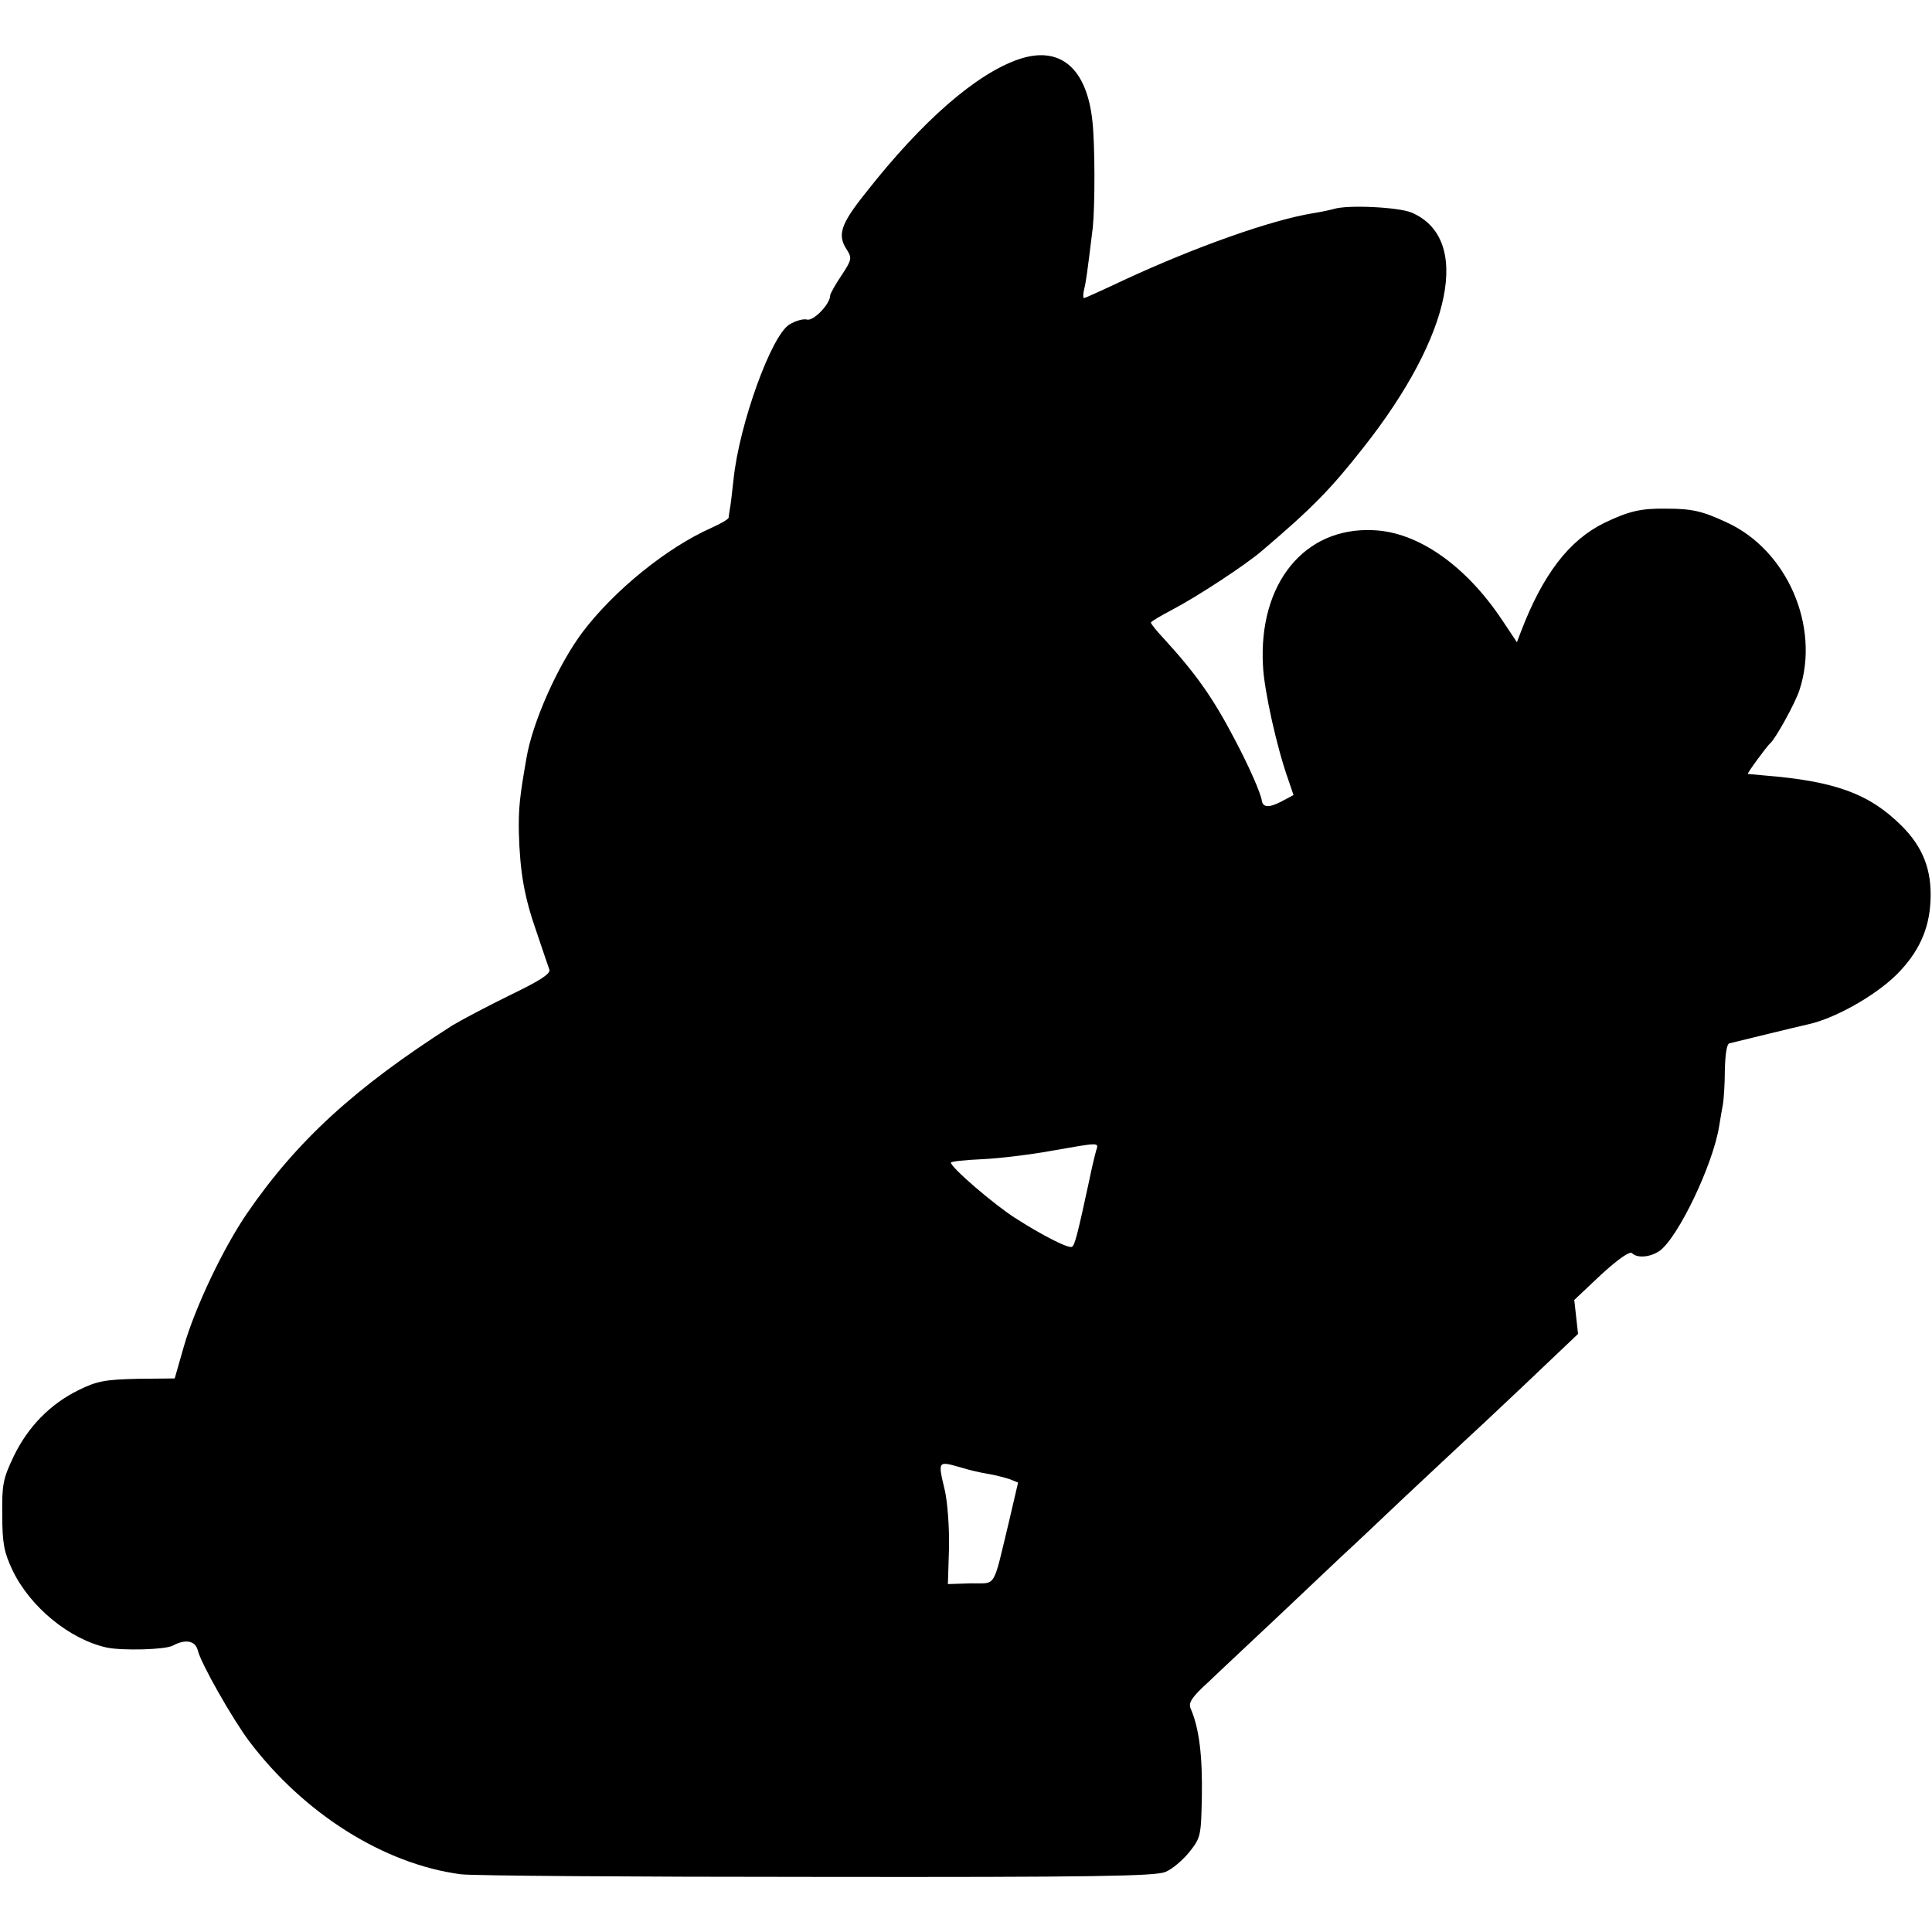
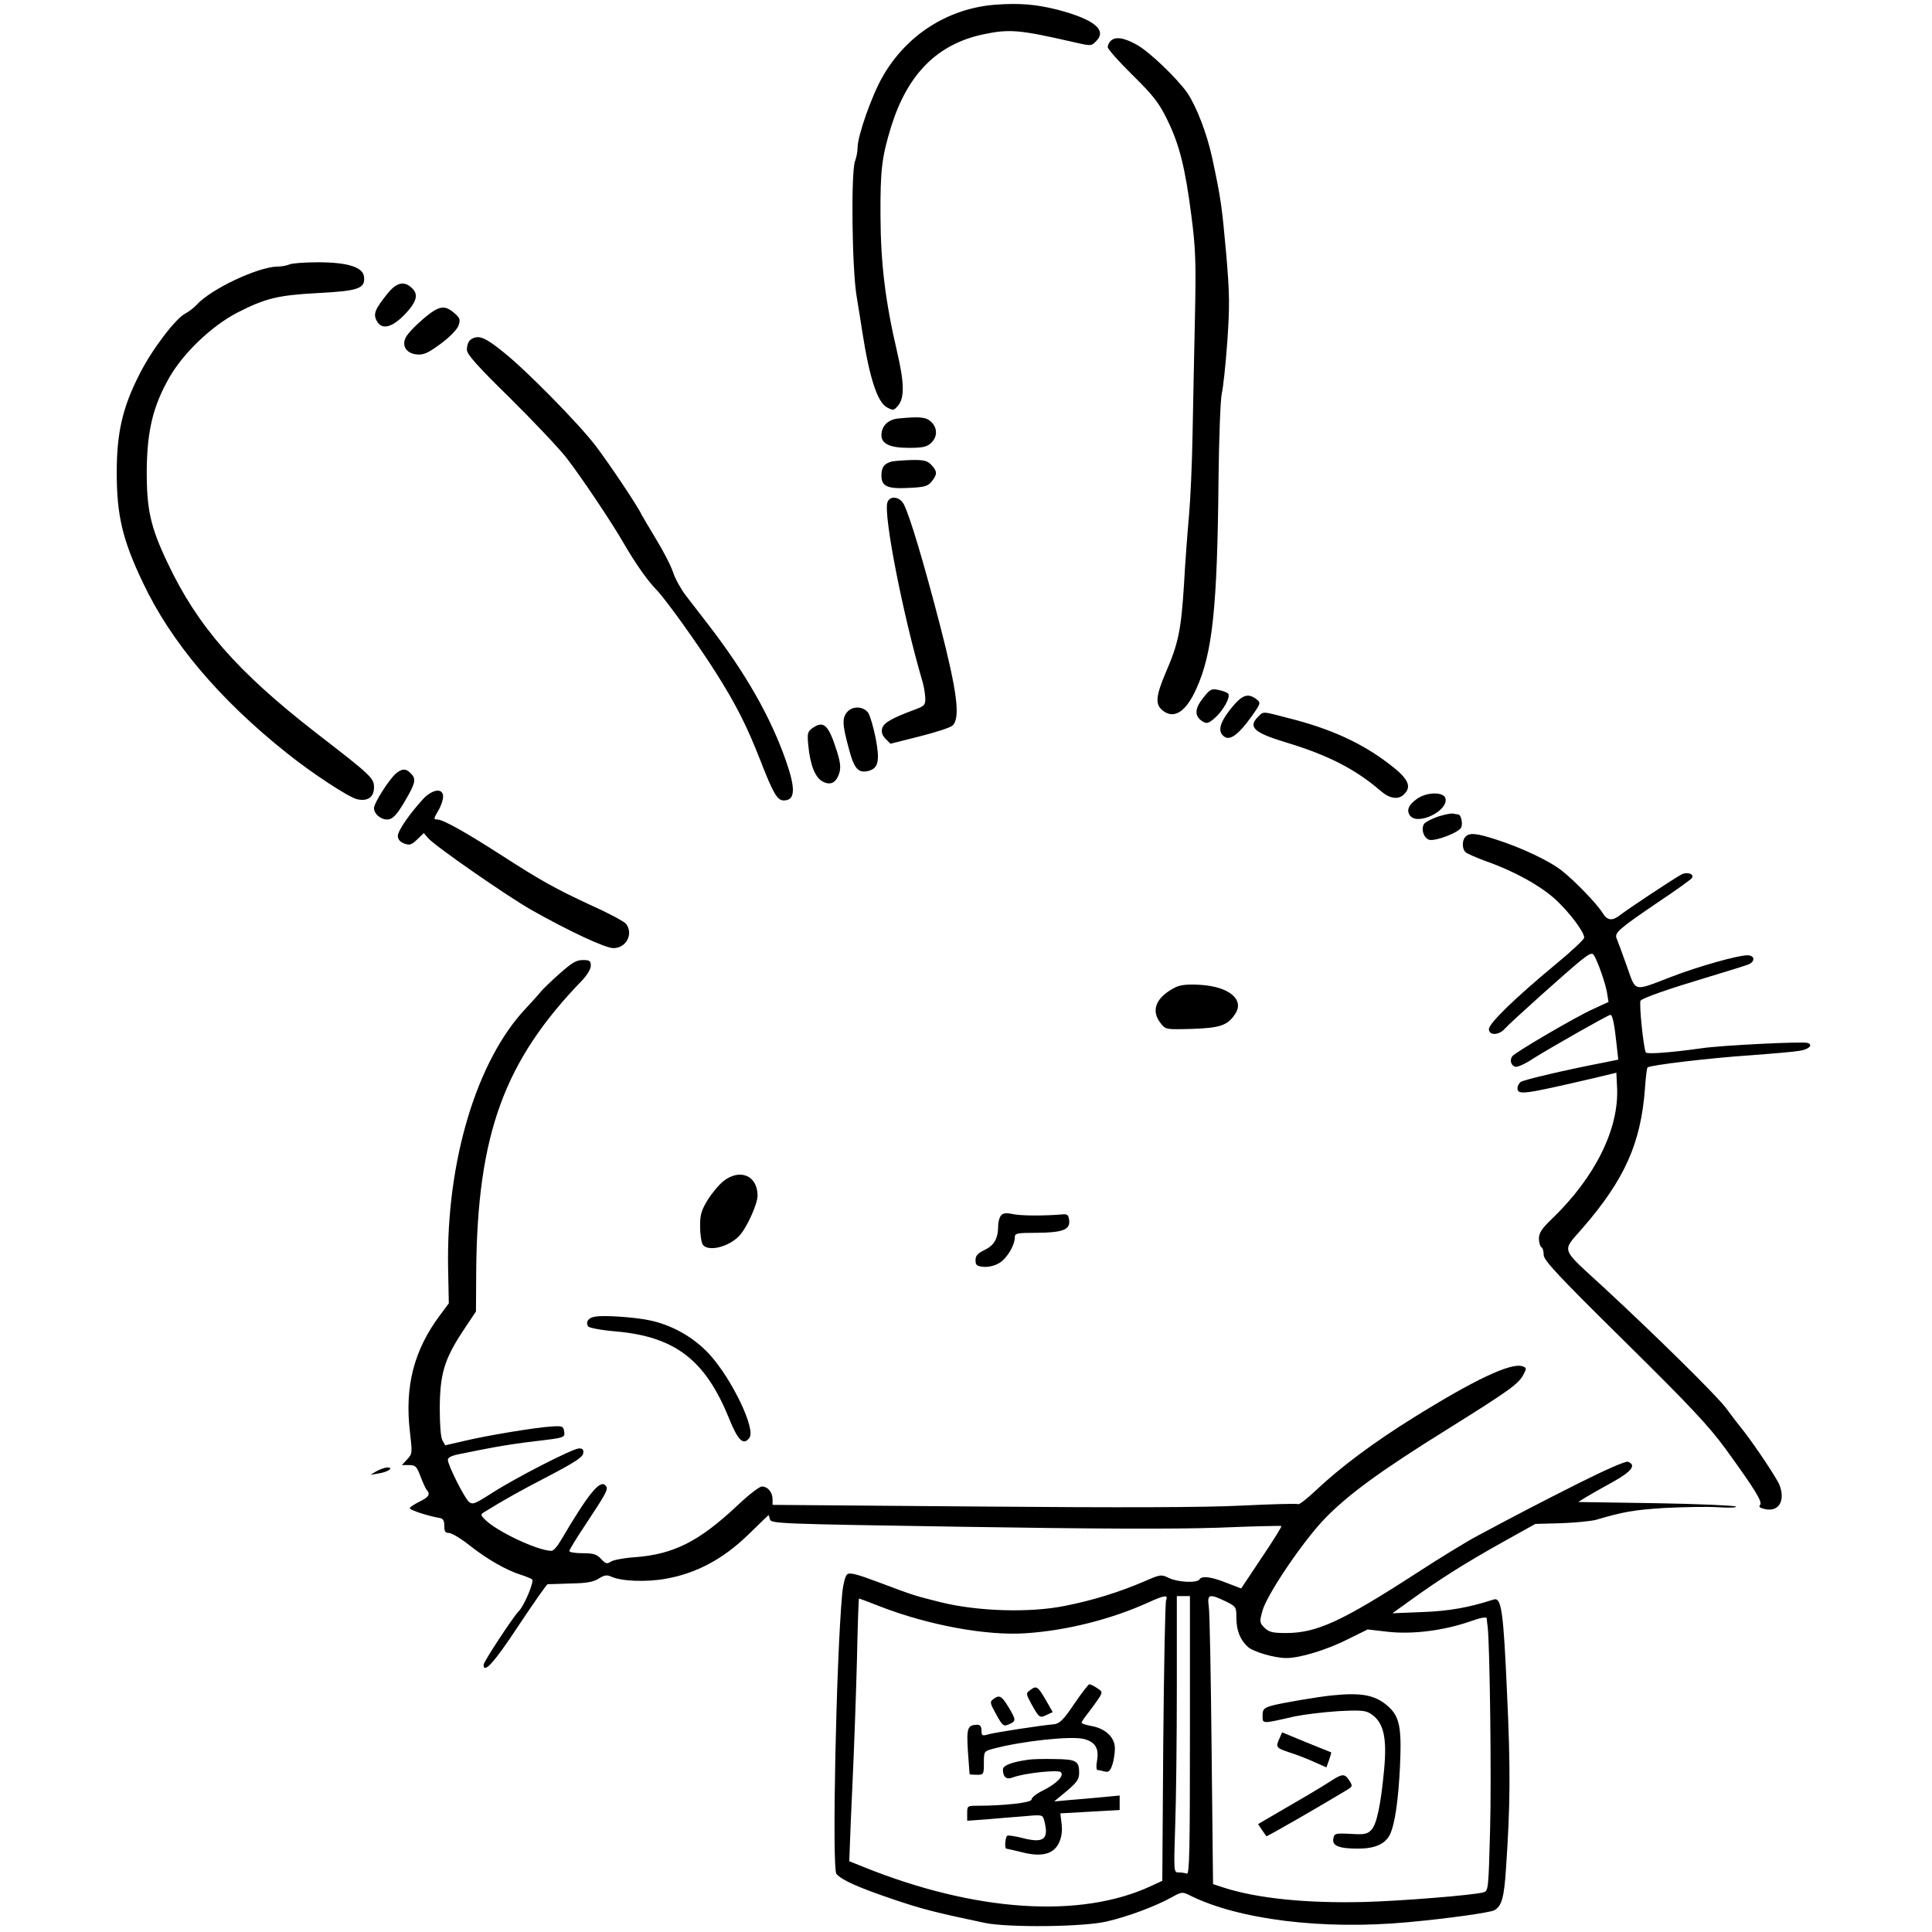
- <svg xmlns="http://www.w3.org/2000/svg" version="1.0" width="512pt" height="512pt" viewBox="0 0 512 512" preserveAspectRatio="xMidYMid meet">
-   <g transform="translate(0,512) scale(0.1,-0.1)" fill="#000000" stroke="none">
-     <path d="M2700 4963 c-112 -38 -256 -163 -405 -353 -68 -85 -77 -113 -50 -153 13 -21 12 -26 -15 -67 -17 -25 -30 -49 -30 -53 0 -23 -44 -68 -61 -64 -9 3 -31 -3 -47 -13 -48 -29 -133 -265 -148 -410 -4 -36 -8 -72 -10 -80 -1 -8 -3 -18 -3 -22 -1 -4 -21 -16 -46 -27 -117 -52 -257 -165 -341 -276 -64 -85 -133 -238 -149 -335 -18 -103 -21 -132 -20 -196 3 -105 14 -170 47 -264 16 -47 31 -92 34 -100 3 -11 -27 -30 -106 -68 -61 -30 -129 -66 -152 -80 -257 -164 -411 -305 -543 -497 -63 -92 -138 -249 -168 -354 l-24 -84 -99 -1 c-86 -2 -107 -6 -156 -30 -75 -37 -134 -97 -172 -176 -28 -59 -31 -74 -30 -155 0 -76 5 -99 27 -146 47 -98 151 -183 249 -205 42 -9 156 -6 176 5 34 18 59 13 66 -12 8 -35 92 -182 136 -241 145 -192 357 -326 561 -353 30 -4 454 -7 944 -7 730 -1 896 2 923 13 18 7 46 31 64 53 30 38 31 43 33 145 2 109 -7 184 -30 236 -6 15 4 30 48 70 30 29 115 108 188 177 73 69 147 139 166 157 19 17 95 89 170 160 75 70 144 135 154 144 10 9 82 76 160 150 l141 134 -5 45 -5 45 71 67 c45 41 76 63 82 57 14 -14 48 -11 73 6 49 35 142 229 158 331 3 20 8 46 10 58 2 11 5 52 5 89 1 43 5 70 12 72 16 4 188 46 207 50 71 15 178 75 236 132 58 58 87 120 90 196 4 81 -20 142 -76 198 -86 86 -178 119 -365 134 -22 2 -41 4 -43 4 -3 1 50 73 59 81 13 10 67 107 78 142 55 168 -33 371 -194 444 -64 30 -92 36 -160 36 -68 1 -99 -7 -164 -38 -93 -46 -162 -136 -220 -287 l-11 -29 -40 60 c-97 145 -224 233 -342 237 -182 8 -303 -142 -291 -359 3 -66 37 -218 67 -302 l14 -41 -34 -18 c-31 -16 -47 -15 -50 3 -3 20 -32 87 -71 161 -58 111 -103 175 -190 270 -18 19 -33 38 -33 41 0 3 26 18 58 35 65 34 193 118 236 155 134 114 182 163 270 275 235 298 287 554 126 622 -35 14 -169 21 -206 9 -11 -3 -35 -8 -54 -11 -111 -18 -311 -89 -499 -176 -57 -27 -106 -49 -108 -49 -3 0 -3 10 0 23 5 20 8 41 23 164 6 59 6 218 -1 282 -15 141 -86 201 -195 164z m205 -2892 c-3 -10 -12 -47 -19 -82 -31 -144 -38 -169 -45 -173 -8 -6 -79 30 -152 77 -56 36 -169 133 -169 146 0 3 37 7 83 9 45 2 127 12 182 22 131 23 127 23 120 1z m-355 -841 c19 -6 50 -13 69 -16 19 -3 44 -10 57 -14 l22 -9 -24 -103 c-44 -182 -32 -163 -101 -164 l-61 -2 3 96 c1 54 -4 121 -11 152 -19 80 -20 79 46 60z" />
-   </g>
+ <svg xmlns="http://www.w3.org/2000/svg" width="1081.333" height="1081.333" version="1.0" viewBox="0 0 811 811">
+   <path d="M417.5 2c-19.6 1.6-36.9 12.6-46.9 30C366 39.9 360 57 360 61.9c0 1.7-.5 4.2-1.1 5.8-1.7 4.6-1.3 44.9.7 56.8.9 5.5 2 12.2 2.4 15 3 19.2 6.3 29.3 10.3 31.5 2.7 1.4 2.9 1.4 4.8-.9 2.6-3.2 2.5-9.5-.5-22.3-5-21.4-6.9-37.1-7-57.3-.1-19.4.6-24.7 4.5-37.4 6.9-22.1 19.4-34.6 38.7-38.7 11-2.3 15.2-1.9 37.5 3.2 7.8 1.8 7.8 1.8 9.9-.4 4.6-4.6-1-9.1-16.2-13.1-9.1-2.3-16-2.9-26.5-2.1m48.7 15.2c-.7.7-1.2 1.8-1.2 2.6s4.7 6.1 10.4 11.7c8.7 8.6 11 11.5 14.5 18.6 5.2 10.6 7.6 20.2 10.2 40.4 1.8 14 2 19.3 1.5 43-.3 14.8-.8 36.9-1 49s-.9 27.4-1.5 34-1.6 19.6-2.1 29c-1.2 18.8-2.3 24.5-7.6 36.7-4.2 9.9-4.6 13.4-1.4 16 4.8 3.9 9.8.7 14.2-9.1 6.8-15 8.8-34.1 9.3-88.1.2-17.3.8-33.5 1.4-36s1.6-12.2 2.3-21.7c1-14.9 1-19.7-.5-37-1.8-19.9-2.2-23-5.9-40.2-2.2-10.1-6.5-21.3-10.4-27.1-4.1-5.9-15.6-17-21-20.1-5.5-3.1-9.2-3.7-11.2-1.7M121.5 111c-1.1.5-3.4.9-5.1.9-8.3.2-28 9.5-33.9 16.1-1.1 1.2-3.2 2.8-4.7 3.6-4.1 2.1-14 15.1-19.1 25.2-7.2 14-9.7 24.7-9.7 41.5 0 18 2.4 28.3 11 46.3 11.7 24.8 32.1 49 60.5 71.6 10.5 8.4 25.9 18.5 29.4 19.3 4.5 1 7.1-.9 7.1-5 0-3.9-1.2-5-24.5-23C99.7 282 83 263 70.5 236.6c-7.4-15.4-9-22.9-8.9-39.6.2-16.4 2.7-26.6 9.4-38.4 6-10.5 17.8-21.7 28.5-27.3 11.9-6.1 17.1-7.4 34.3-8.3 16.8-.9 19.6-1.9 19-6.9-.5-4-7-6-19.3-6-5.5 0-10.9.4-12 .9m41.2 12.2c-5.3 6.6-6.1 8.6-4.6 11.4 2.3 4.5 7.4 2.7 13.6-4.6 3.3-4 3.7-6.6 1.4-8.9-3.3-3.3-6.5-2.7-10.4 2.1m19.7 7.1c-3.3 1.9-9.9 8-11.7 10.7-2.4 3.8-.4 7.4 4.4 7.8 2.8.2 4.6-.6 9.9-4.5 3.8-2.8 6.9-6 7.5-7.7.8-2.5.6-3.1-1.8-5.2-3.1-2.7-5.2-2.9-8.3-1.1m16.6 11.5c-2 .7-3 2.2-3 5.1 0 1.8 4.4 6.8 17.9 20 9.8 9.7 20.6 21.1 23.9 25.3 6.1 7.9 18.6 26.5 23.7 35.3 4.7 8.2 10.1 16 13.8 19.8 4 4 17.7 23.2 25.3 35.2 8.3 13.1 12.9 22.2 18.5 36.5 5.5 14.2 7.2 17 9.9 17 4.8 0 5.1-4.7.9-16.7-6.4-18.3-16.9-36.7-32.2-56.6-3.4-4.4-7.8-10.1-9.8-12.7s-4.4-6.9-5.3-9.6c-.9-2.8-4.1-9-7.1-13.9-3-5-5.8-9.7-6.2-10.5-1.4-3.2-13.7-21.6-19.3-28.9-7-9.2-29.2-31.8-38.7-39.3-6.9-5.6-9.6-6.9-12.3-6m177.8 33.9c-4.1.5-6.8 3.2-6.8 7 0 3.6 3.6 5.3 11.5 5.3 5.8 0 7.5-.4 9.3-2 2.8-2.6 2.8-6.4 0-9-2.2-2-4.8-2.2-14-1.3m-2.3 18c-3.3.8-4.5 2.4-4.5 5.9 0 4.6 2.5 5.7 11.7 5.2 6.4-.3 7.8-.7 9.4-2.7 2.4-3 2.4-4.2-.1-6.9-1.7-1.8-3.1-2.2-8.3-2.1-3.4.1-7.1.4-8.2.6m-2 17.2c-1.7 5.4 6.6 47.5 14.7 75.1.6 1.9 1.1 5 1.2 6.9.1 3-.3 3.4-3.9 4.8-10.1 3.7-13.6 5.7-14.2 8.1-.4 1.6.1 3 1.5 4.4l2 2 12.3-3.1c6.7-1.7 13-3.7 13.8-4.6 3.3-3.2 1.9-14.1-5.3-42-6.8-26.2-12.6-45.7-15.2-50.8-1.7-3.3-5.9-3.8-6.9-.8m132.6 82c-3.6 4.5-3.8 7.6-.5 9.8 1.9 1.2 2.5 1.1 5.1-1.1 3.7-3.1 7.1-9.2 5.8-10.5-.6-.5-2.4-1.2-4.1-1.5-2.8-.6-3.5-.3-6.3 3.3m11.4 4.8c-4.8 6.1-5.5 9.7-2.3 11.7 2.4 1.4 6-1.4 11.2-8.7 3.9-5.5 3.9-5.7 2-7.2-3.7-2.8-6.1-1.8-10.9 4.2m-160.8 1.1c-2.2 2.5-2.2 5.1.5 15 2.3 8.9 4 10.9 8.4 9.8 4.1-1.1 4.8-4.2 3-13.6-.9-4.6-2.3-9.4-3.1-10.7-1.9-2.8-6.5-3.1-8.8-.5M528 301c-4.2 4.2-1.6 6.6 12 10.7 17.6 5.3 29.2 11.3 39.8 20.5 3.6 3.1 7.3 3.6 9.6 1.2 3.4-3.3 1.7-6.7-6.4-12.8-11.5-8.8-24.5-14.7-41.9-19.1-11.6-3-10.6-3-13.1-.5m-186.9 4.6c-2.1 1.5-2.3 2.2-1.8 7.3.8 8.2 2.8 13.3 5.9 15.1 3.5 1.9 5.9.6 7.2-3.8.6-2.2.3-4.7-1.4-9.8-3.3-10.2-5.3-12-9.9-8.8m-174.9 19.1c-2.9 2.5-9.2 12.4-9.2 14.5 0 2.4 2.7 4.8 5.5 4.8 2.5 0 4.4-2.2 8.9-10.2 3-5.4 3.2-7.1 1-9.2-2-2.1-3.7-2-6.2.1m11.6 10.5c-5.8 6.3-10.8 13.5-10.8 15.7 0 1.4.9 2.5 2.7 3.2 2.2.8 3 .6 5.4-1.7l2.8-2.7 1.8 2.1c2.8 3.3 33.5 24.6 43.6 30.3 15.8 8.9 30.8 15.9 34.2 15.9 5.4 0 8.5-6 5.3-10.2-.7-.9-7.1-4.4-14.3-7.6-15.5-7.2-21.4-10.5-37.7-21-14.9-9.6-24.8-15.2-27.2-15.2-1.7 0-1.6-.3.3-3.6 1.2-1.9 2.1-4.6 2.1-6 0-3.7-4.3-3.2-8.2.8m417.2 0c-3.8 2.6-4.8 5.1-3 7.3 3.3 4 15.8-2.1 14.8-7.2-.5-2.9-7.5-3-11.8-.1m8.9 7.5c-2.4.8-5 2.1-5.8 2.8-1.8 1.8-.7 6.2 1.8 7s12.7-3.1 13.5-5.2c.7-1.7-.1-5.3-1.2-5.4-.4 0-1.4-.2-2.3-.4-.8-.1-3.5.4-6 1.2m11.3 8.5c-1.6 1.6-1.5 5.3.1 6.6.7.6 4.6 2.3 8.7 3.8 11.7 4.1 22.8 10.3 29.1 16.1 5.8 5.4 11.9 13.5 11.9 15.9 0 .7-5.4 5.8-12.1 11.3-16.9 14-27.9 24.7-27.9 27.1 0 2.7 4.1 2.7 6.6-.1s26.7-24.5 32.2-28.9c3.6-2.8 4.5-3.2 5.3-2 1.6 2.6 4.9 11.9 5.5 15.8l.6 3.8-6.3 2.9c-7.2 3.2-33 18.3-34.1 19.9-1.2 1.7-.5 4 1.4 4.4.9.2 4.2-1.3 7.3-3.4 7.5-4.7 31.6-18.4 32.5-18.4s1.7 3.9 2.6 12.4l.7 6.4-5.9 1.2c-16.1 3.1-34 7.3-35.1 8.2-.7.6-1.3 1.7-1.3 2.5 0 3.1 2.2 2.8 31.5-4l10-2.4.3 6.1c.9 17.4-9.2 37.8-27.4 55.3-4.2 4-5.4 5.9-5.4 8.2 0 1.6.5 3.3 1 3.6.6.3 1 1.8 1 3.3 0 2.2 5.9 8.6 33.9 36.2 27.5 27.1 35.5 35.7 42.3 45 12.7 17.5 15.8 22.6 14.6 23.8-.7.7 0 1.2 2.2 1.7 5.7 1.2 8.5-3.5 6-10.1-1.1-2.8-10-16.2-15.3-23-1.8-2.2-5.1-6.5-7.3-9.5-4.4-5.7-29.1-30-51-50.3-18.9-17.4-17.9-14.8-8.9-25.3 17.5-20.2 24.3-35.5 26-58.3.3-4.6.8-8.7 1.1-8.9.9-1 26.5-4 42.9-5.1 9.4-.7 18.8-1.5 20.9-1.9 4-.6 5.8-2.5 3.4-3.3-1.9-.7-36.2 1-44.3 2.2-12.8 1.8-23 2.6-23.6 1.8-1-1.5-3-21.1-2.2-21.8 1.4-1.3 12.1-5 27.8-9.7 8.3-2.5 16-4.9 17.3-5.4 3.1-1.2 2.9-3.9-.3-3.9-4 0-20.7 4.7-31.8 9-16.5 6.3-14.8 6.7-18.9-4.7-1.9-5.4-3.8-10.5-4.2-11.4-1-2.3 1.1-4.1 17.3-15.1 7.5-5 13.9-9.6 14.3-10.2 1.2-1.7-2-2.8-4.4-1.5-2.9 1.5-22.5 14.5-25.7 17-3.3 2.6-5.4 2.4-7.4-.9-2.2-3.6-11.1-12.9-16.8-17.5-5.2-4.2-17-9.8-27.9-13.3-8.4-2.7-11.1-2.9-12.8-1.2m-380.3 57.5c-3.5 3.1-7.1 6.6-8 7.7-.9 1.2-3.6 4.1-5.9 6.6-20.9 21.9-33.7 64.5-32.9 109.1l.3 15-3.5 4.7c-11.2 14.9-15.1 30.2-12.8 49.5 1 8.6 1 9-1.2 11.3l-2.2 2.4h3c2.7 0 3.2.5 4.8 4.7 1 2.7 2.2 5.2 2.6 5.7 1.7 1.8.9 3.1-3.1 5-2.2 1.1-4 2.3-4 2.7 0 .8 7.8 3.3 12.5 4.1 1.5.2 2 1.1 2 3.3 0 2.4.4 3 2.1 3 1.1.1 5 2.4 8.5 5.2 7.3 5.8 15.6 10.5 21.4 12.3 2.2.7 4.4 1.6 4.9 2 .9.9-3.4 11.2-5.7 13.4-2.3 2.3-14.7 21.2-14.7 22.4 0 4 4.4-.8 14.6-16.3 6.4-9.6 11.9-17.5 12.3-17.5.3 0 4.7-.1 9.6-.3 6.9-.1 9.8-.7 11.9-2.1 2.2-1.4 3.4-1.6 5.1-.8 4.3 2 14.8 2.4 23.1.9 12.8-2.3 24-8.3 34.4-18.4 4.7-4.6 8.6-8.3 8.6-8.3.1 0 .4.8.6 1.8.5 1.8 4.4 1.9 80.9 3.1 55.5.9 88.6 1 106.9.4 14.6-.6 26.7-.9 26.9-.7s-3.5 6.2-8.3 13.3l-8.6 12.9-6.2-2.4c-6.6-2.6-10.3-3-11.3-1.4s-9.1 1.2-12.8-.6c-3.3-1.6-3.6-1.5-10.3 1.4-10.2 4.4-21.6 8-33.4 10.3-14.7 3-36.7 2.3-52-1.5-11.5-2.9-10.7-2.6-26.7-8.6-8.8-3.3-11.6-4-12.7-3.1-.8.7-1.7 4.1-2.1 8.4-2.5 27.7-4.3 115-2.4 117.3 2.1 2.6 9.7 5.9 23.9 10.7 12.1 4.1 17.6 5.5 38.5 9.9 9.8 2 41.3 1.7 51-.6 8.8-2 20.6-6.4 27.4-10.2 4.1-2.3 4.5-2.3 7.5-.8 20.4 10.2 55.7 14.6 91.5 11.3 16.5-1.5 34.3-4 36.3-5 3.2-1.7 4.2-5.3 5-17.9 1.8-26.5 1.9-41.6.4-73.5-1.5-33.8-2.3-40-5.5-39.1-10.8 3.5-19.1 4.9-30.1 5.3l-12.5.5 7.8-5.6c12.3-8.9 23-15.6 38.2-24.1l14-7.8 10.9-.3c6-.2 12.5-.9 14.5-1.4 11.5-3.4 16-4.2 28.9-5 7.9-.4 18-.6 22.5-.3s7.8.2 7.4-.3c-.4-.4-15.5-1.1-33.5-1.4l-32.7-.5 3.2-2c1.8-1.1 6.9-4 11.3-6.4 7.9-4.4 10-7.1 6.4-8.5-.9-.4-9.3 3.3-20.7 9-18.4 9.3-23.8 12.1-42.7 22.2-4.7 2.5-15.9 9.4-25 15.3-31.8 20.6-42.3 25.4-55.2 25.4-5.7 0-7.1-.4-9-2.2-2.1-2.1-2.1-2.6-.9-7 1.7-6.6 16.8-29 26-38.6 9.7-10.1 23.3-20.1 51.6-37.7 26.1-16.3 30-19.1 32-23 1.4-2.7 1.3-2.9-.5-3.5-4.9-1.5-20 5.6-46 21.8-16.4 10.2-30.3 20.6-40.4 30.1-3.8 3.6-7.2 6.3-7.7 6s-11.1 0-23.6.6c-15.5.8-50.8.9-109.9.4l-87.1-.7v-2.3c0-3-2-5.4-4.5-5.4-1 0-5.7 3.6-10.3 8-16.2 15.2-26.8 20.5-43.3 21.7-4.5.3-9 1.2-9.9 1.9-1.5 1-2.1.8-4-1.2-1.8-2-3.2-2.4-7.8-2.4-3 0-5.5-.4-5.5-.9 0-.6 3.1-5.6 6.9-11.3 8.2-12.4 9.4-14.5 8.6-15.8-2.2-3.6-7 2.1-19.3 23-1.3 2.2-2.9 4-3.7 4-5.7 0-23.1-8.2-28-13.2-1.7-1.7-1.8-2.1-.5-2.9 8.2-5.1 15.7-9.3 27.5-15.4 10.5-5.5 14.1-7.8 14.3-9.4.3-1.5-.2-2.1-1.7-2.1-2.6 0-26.6 12.3-36.7 18.8-7.2 4.6-8 4.9-9.6 3.6-2-1.9-8.8-15.4-8.8-17.6 0-1.1 1.8-1.9 6.3-2.7 3.4-.7 9.4-1.9 13.2-2.6 3.9-.7 11.5-1.9 17-2.5 12.7-1.5 12.7-1.5 12.3-4.2-.3-2.1-.8-2.3-5.3-2-6.7.4-27.2 3.8-36.8 6.1l-7.8 1.8-1.2-2.1c-.7-1.3-1.1-6.4-1.1-13.6.1-14.3 1.9-20.3 9.6-32.1l5.6-8.4.1-17c.5-57.4 11.7-88.1 44.4-121.9 2.1-2.2 3.7-4.8 3.7-6.2 0-2.1-.5-2.4-3.4-2.4-2.7 0-4.6 1.2-9.7 5.7m254.6 263c-.4 1-.9 27.9-1.2 59.8l-.4 58-4.7 2.2c-29.7 13.8-73.8 10.9-120.7-8l-6-2.4.2-5.4c.1-3 .6-15.8 1.2-28.4.6-12.7 1.4-35 1.8-49.8.3-14.7.7-26.7.9-26.7.1 0 4.2 1.5 9 3.4 20.1 7.8 44.5 12.3 60.8 11.2 17.2-1.1 36.3-5.9 52-13.1 6.4-2.9 8.1-3.1 7.1-.8m10 56.8c0 48.3-.2 58.4-1.3 58-.8-.3-2.3-.5-3.4-.5-2.1 0-2.1-.2-1.5-19.2.4-10.6.7-36.7.7-58.1V670h5.5zm15-56.3c4.4 2.2 4.5 2.3 4.5 7 0 5.2 1.6 9.2 4.8 12.1 2.3 2.1 11.2 4.7 16.2 4.7 5.8 0 17.1-3.5 25.8-7.9l8.3-4.1 8.7 1c10.2 1.1 23.2-.5 34.4-4.4q6.75-2.4 6.9-1.2c0 .6.2 2.2.4 3.6.9 8.7 1.6 63.3 1 85-.7 25.8-.7 25.8-3 26.4-4.7 1.2-34.6 3.6-50 4-24.1.6-44.7-1.5-58.7-6l-4.6-1.5-.6-56.2c-.3-30.9-.8-58.1-1.2-60.5-.7-5 .2-5.3 7.1-2" />
+   <path d="M450.9 715.3c-4.6 6.8-6.1 8.2-8.5 8.5-5.7.5-24.5 3.4-27.4 4.2-2.7.8-3 .6-3-1.6 0-1.6-.6-2.4-1.7-2.4-4.2.1-4.6 1.3-4 11.1.4 5.2.7 9.5.7 9.6 0 .2 1.4.3 3 .3 2.9 0 3-.1 3-5 0-4.8.1-4.9 3.8-5.9 12.3-3.3 33-5.5 38.3-4.1 4.7 1.3 6.3 3.9 5.4 9.1-.4 2.1-.3 3.9.2 3.9.4 0 1.8.3 2.9.6 1.7.5 2.4-.1 3.3-2.7.6-1.7 1.1-4.9 1.1-7 0-4.6-4-8.4-10-9.4-2.2-.4-4-1-4-1.4 0-.3 1.3-2.2 2.8-4.1s3.5-4.7 4.5-6.2c1.6-2.5 1.5-2.7-.8-4.2-1.3-.9-2.8-1.6-3.2-1.6s-3.3 3.7-6.4 8.3" />
+   <path d="M432.5 709.4c-1.9 1.4-1.9 1.5.4 5.8 3.3 5.9 3.5 6.1 6.4 4.7l2.6-1.2-2.9-5.1c-3.4-5.8-3.9-6.1-6.5-4.2m-15.6 3.9c-1.5 1.1-1.3 1.7 1.3 6.4 2.7 4.9 3.1 5.1 5.4 4.1 3-1.4 3-1.7-.3-7.3-2.9-4.7-3.8-5.2-6.4-3.2m14.6 25.4c-7 1-10.5 2.4-10.5 4.1 0 3.2 1.5 4.4 4.2 3.3 4.7-1.8 19-3.3 20.1-2.2 1.5 1.5-1.7 4.8-7.5 7.7-2.7 1.3-4.8 3-4.8 3.8 0 1.3-11.4 2.6-22.7 2.6-4.2 0-4.3.1-4.3 3.1v3.2l8.3-.6c4.5-.4 11.6-1 15.8-1.3 7.4-.7 7.6-.6 8.2 1.7 2.1 7.8 0 9.7-8.5 7.6-3.4-.9-6.6-1.4-7-1.1-.8.5-1.2 5.4-.4 5.4.2 0 3.2.7 6.5 1.5 8.5 2.2 13.6.8 15.8-4.3 1-2.3 1.3-5.1.9-7.8l-.5-4.2 12.4-.7 12.5-.7v-6.1l-7.2.7c-4 .4-10.2.9-13.8 1.2l-6.5.6 3.5-2.9c5.9-4.8 7-6.2 7-9.1 0-5-1.2-5.7-10.2-5.8-4.6-.1-9.6 0-11.3.3m127.5-27c-5.9.6-21.3 3.2-25.2 4.3-3.3 1-3.8 1.5-3.8 4.2 0 3.5-.5 3.5 13.5.3 3.9-.8 12-1.8 18.2-2.2 9.5-.5 11.6-.3 13.7 1.1 5.4 3.5 6.9 9.8 5.6 23.6-1.4 14.8-3.1 22.7-5.3 25.1-1.7 1.8-2.9 2.1-8.8 1.7-6.4-.3-6.8-.2-7.2 2-.6 3 2.3 4.2 10.4 4.2 7 0 11.3-1.9 13.3-5.8 2.1-4.2 3.6-14.4 4.3-29.2.7-16.1-.2-20.5-5.2-24.9-5.3-4.6-11-5.7-23.5-4.4" />
+   <path d="M537.1 729.7c-1.7 3.7-1.5 4 4.1 5.9 2.9.9 7.6 2.7 10.4 4l5.2 2.3 1.1-3.1c.6-1.7 1-3.2.9-3.2-.2-.1-4.9-2-10.4-4.2l-10.2-4.2zm21.4 18c-2.2 1.5-9.9 6.1-17.2 10.3l-13.2 7.7 1.6 2.4c.9 1.3 1.7 2.5 1.9 2.7.1.3 22.2-12.4 33.1-19 3.2-1.9 3.2-2 1.7-4.4-2-3-2.9-2.9-7.9.3m-65-333.3c-8.2 4.1-10.6 9.7-6.3 15.1 2.1 2.7 2.1 2.7 13.2 2.4 11.9-.4 15-1.5 18.1-6.3 4-6-2.6-11.5-14.8-12.2-5.1-.3-8.1 0-10.2 1m-189.7 81.3c-2 1.6-5 5.2-6.8 8.1-2.7 4.5-3.2 6.3-3.1 11.4 0 3.3.6 6.7 1.2 7.4 2.3 2.8 10.3 1 14.9-3.5 3.1-2.9 8-13.5 8-17.2 0-8.4-7.3-11.5-14.2-6.2m116.5 14.4c-.7.7-1.3 2.8-1.3 4.5 0 5.3-1.7 8.2-5.7 10.1-2.9 1.4-3.8 2.4-3.8 4.3 0 2.1.5 2.5 3.5 2.8 2.1.1 4.7-.5 6.6-1.7 3.1-1.9 6.4-7.4 6.4-10.8 0-1.6.9-1.8 9.3-1.8 10.8-.1 14-1.3 13.5-5.3-.3-2.3-.7-2.7-3.3-2.4-7.1.6-17.3.6-20.5-.2-2.4-.5-3.9-.4-4.7.5m-170.5 42.6c-2.8.4-4.1 2.2-2.9 4.1.4.6 5.6 1.6 11.7 2.1 24.7 2.2 37.4 11.9 47.3 36.2 3.9 9.7 6.2 11.9 8.7 8.4 2.7-3.7-7.4-24.7-16.8-35-6.5-7.1-15.8-12.4-25.3-14.3-6.2-1.3-19.1-2.2-22.7-1.5M158 617.6l-2.5 1.5 3.5-.6c3.9-.6 6.6-2.5 3.5-2.5-1.1.1-3.1.8-4.5 1.6" />
</svg>
